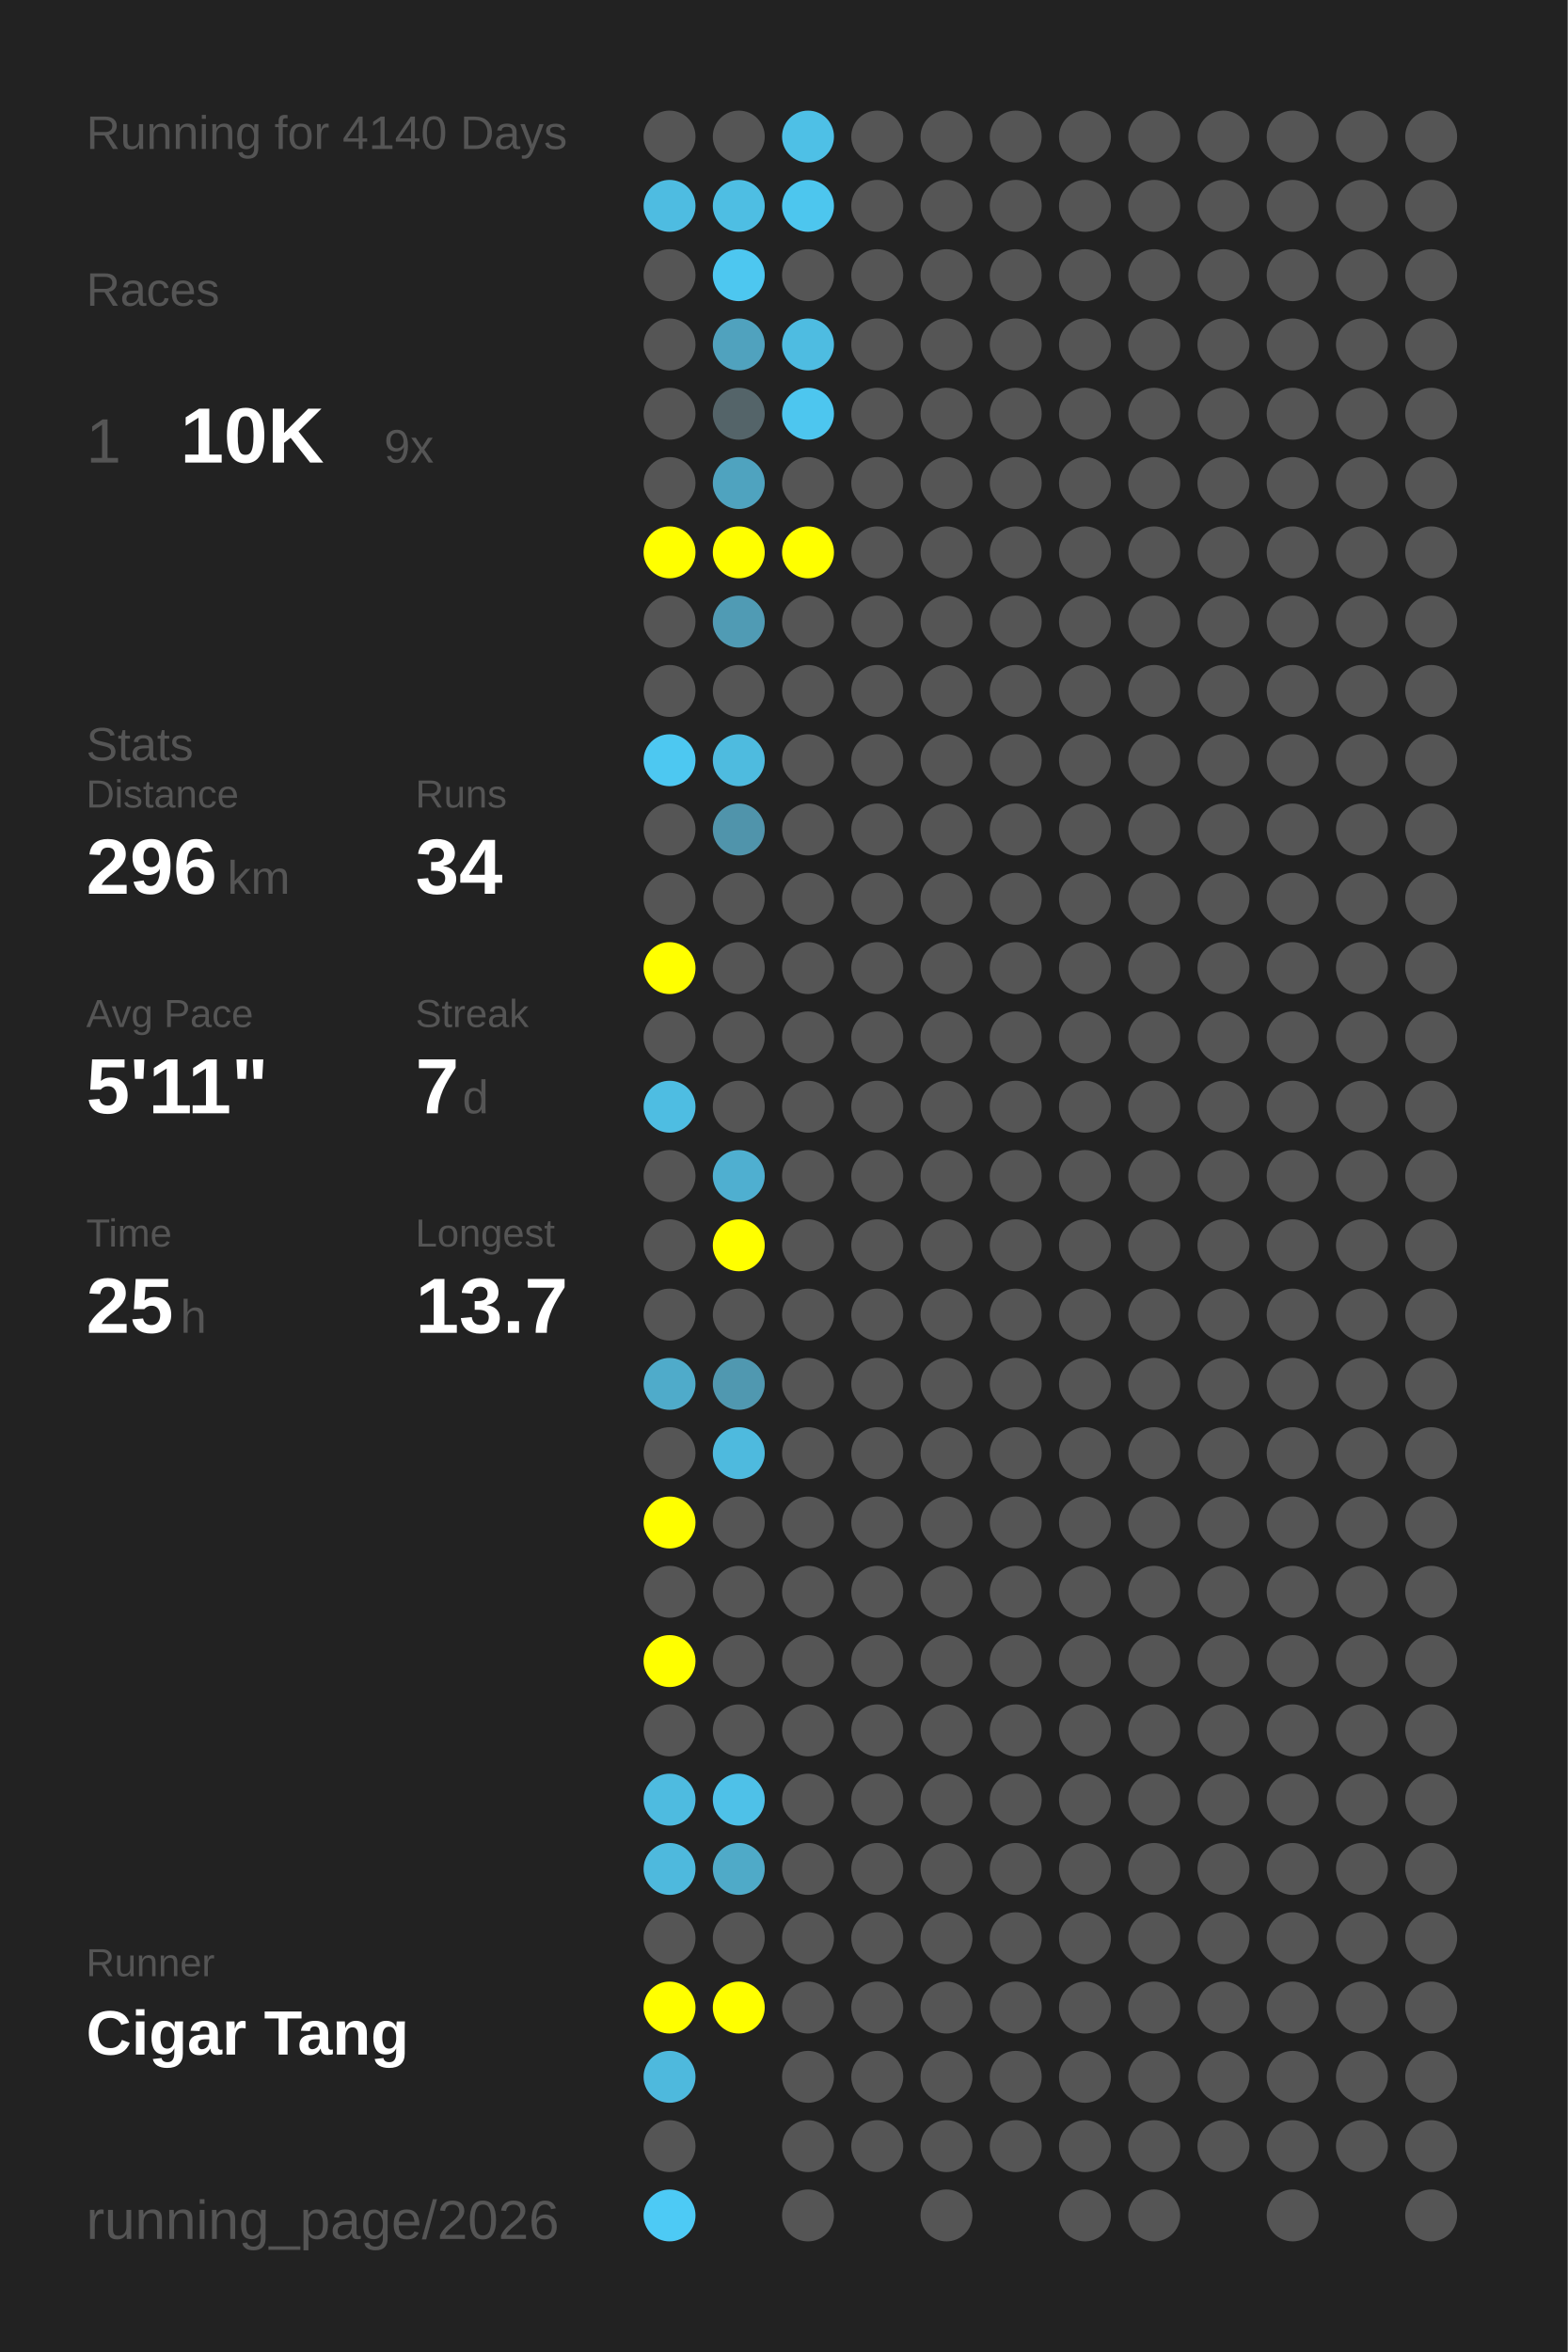
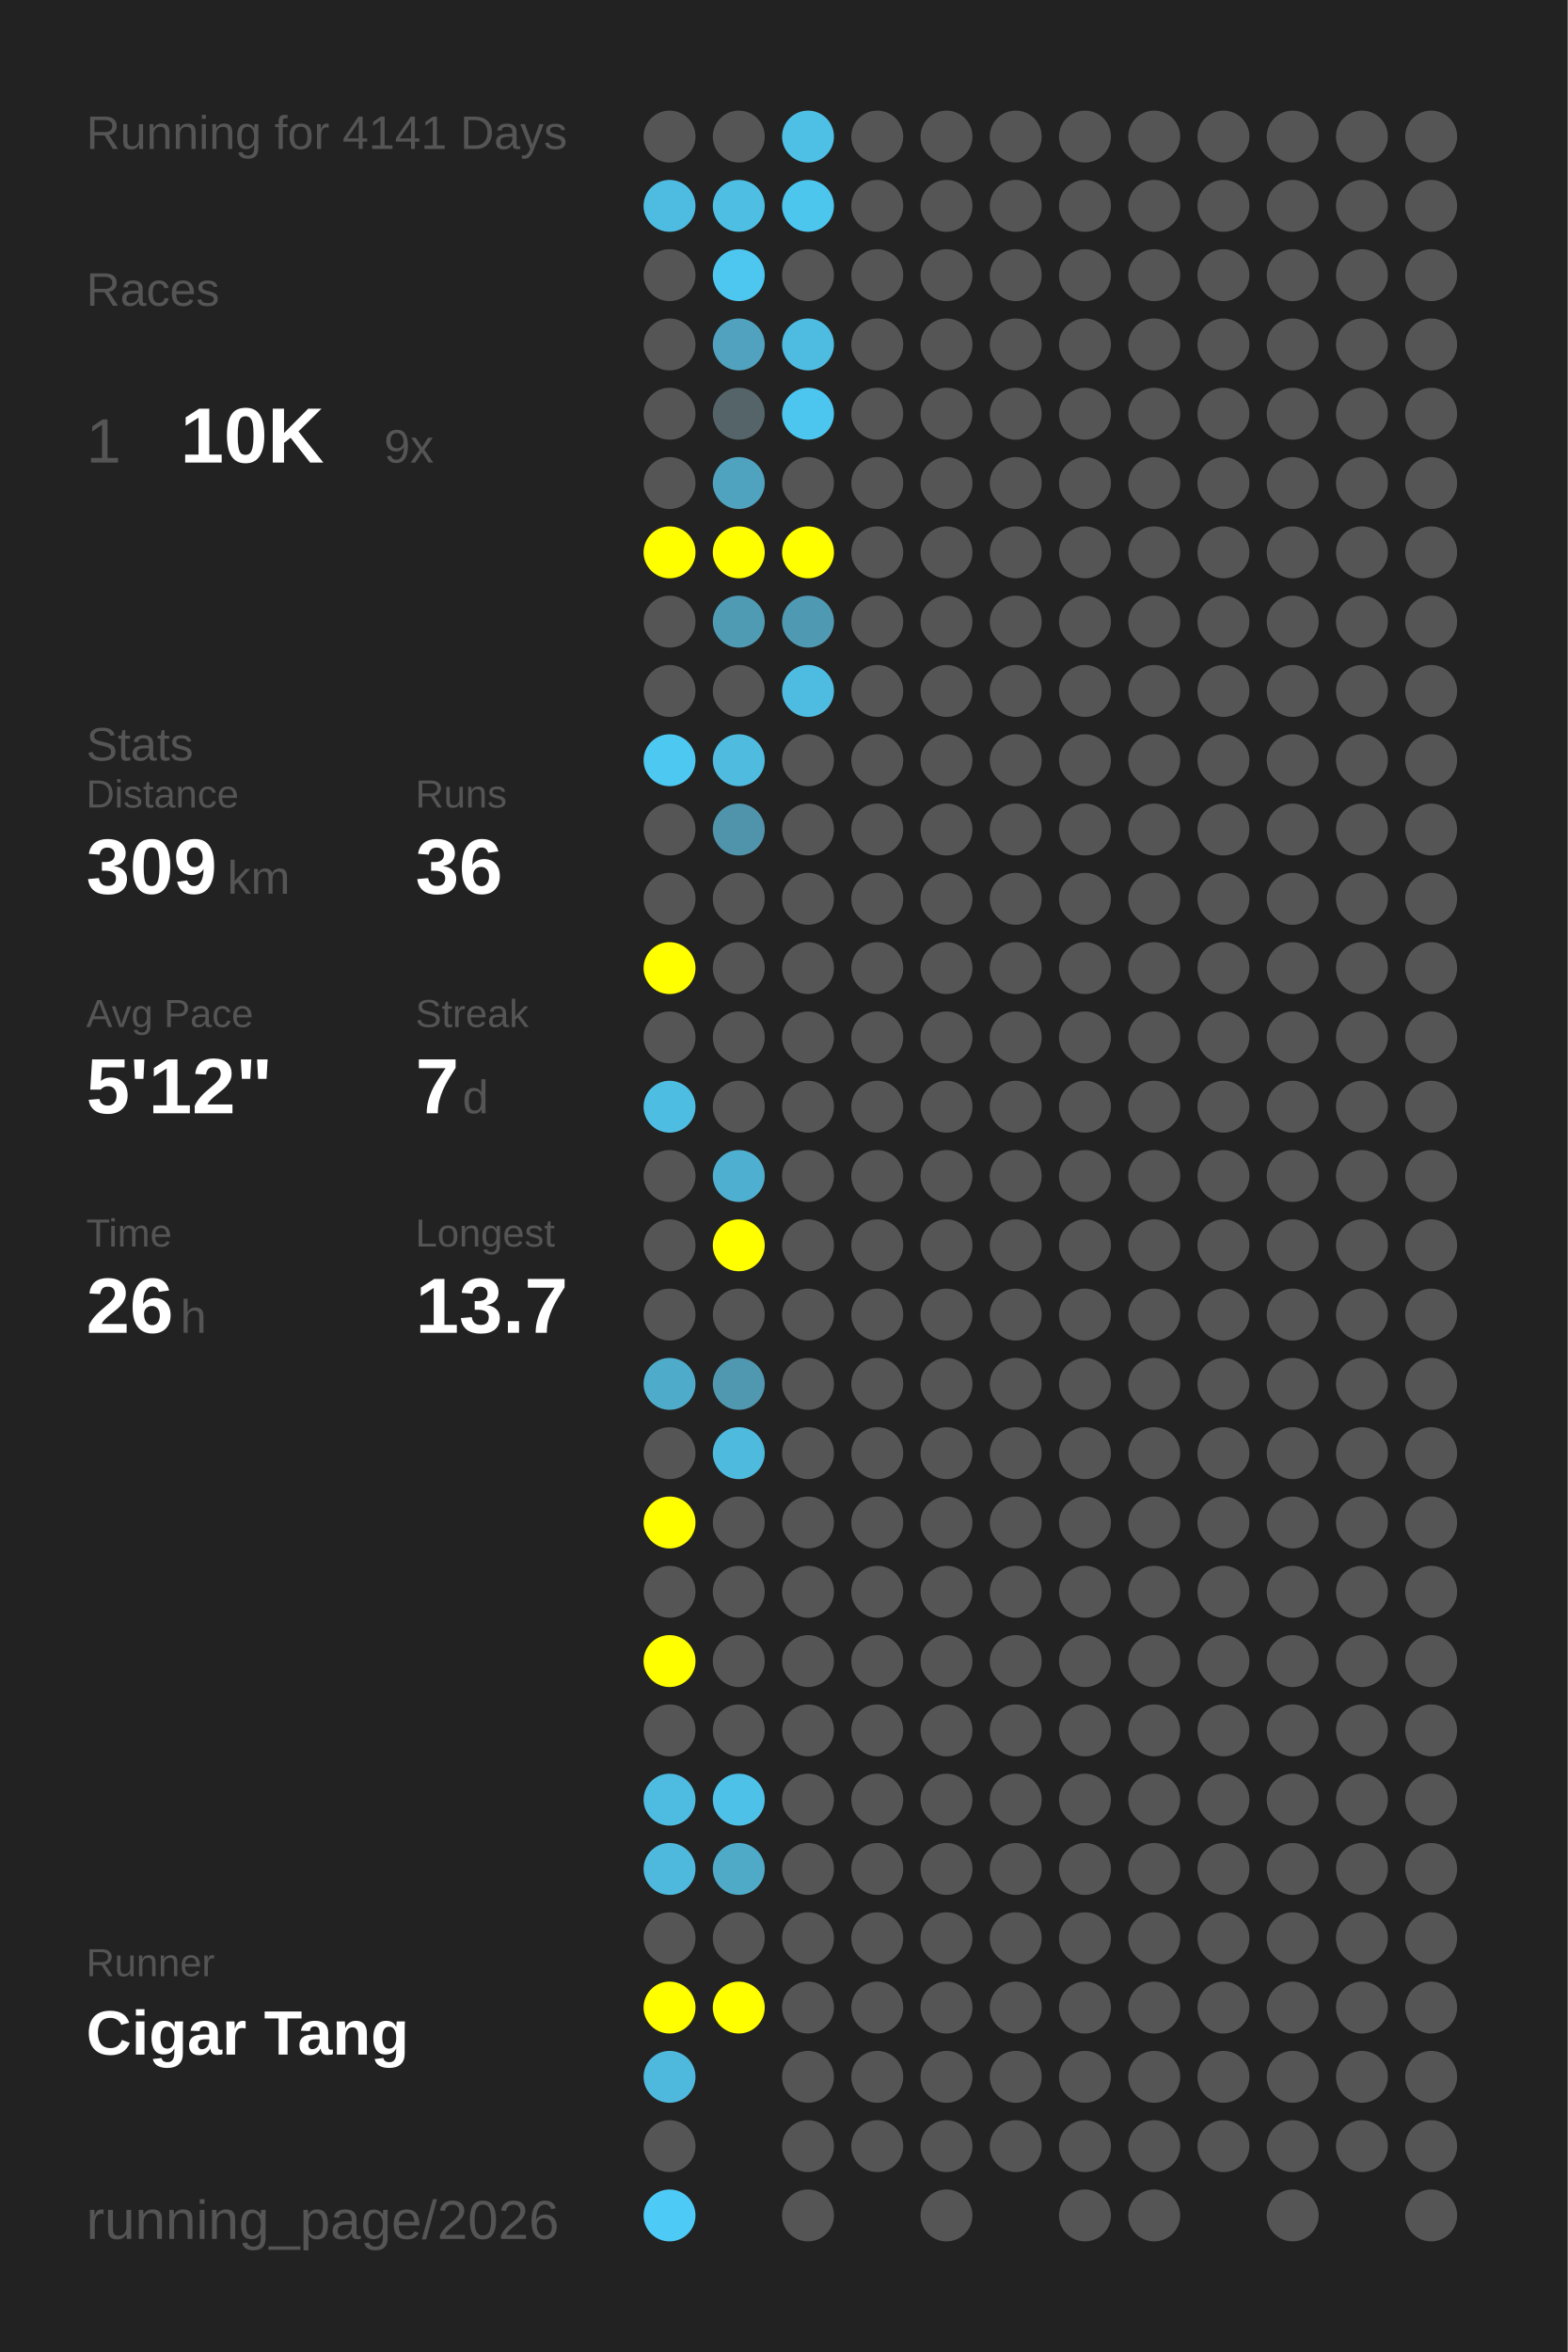
<svg xmlns="http://www.w3.org/2000/svg" baseProfile="full" height="300mm" version="1.1" viewBox="0,0,200,300" width="200mm">
  <defs />
  <rect fill="#222222" height="300" width="200" x="0" y="0" />
-   <text fill="#555555" style="font-size:6px; font-family:Arial;" x="11" y="19">Running for 4140 Days</text>
+   <text fill="#555555" style="font-size:6px; font-family:Arial;" x="11" y="19">Running for 4141 Days</text>
  <text fill="#555555" style="font-size:6px; font-family:Arial;" x="11" y="39">Races</text>
  <text fill="#555555" style="font-size:8px; font-family:Arial;" x="11" y="59">1</text>
  <text fill="#FFFFFF" style="font-size:10px; font-family:Arial; font-weight:bold;" x="23" y="59">10K</text>
  <text fill="#555555" style="font-size:6px; font-family:Arial;" x="49" y="59">9x</text>
  <text fill="#555555" style="font-size:6px; font-family:Arial;" x="11" y="97">Stats</text>
  <text fill="#555555" style="font-size:5px; font-family:Arial;" x="11" y="103">Distance</text>
-   <text fill="#FFFFFF" style="font-size:10px; font-family:Arial; font-weight:bold;" x="11" y="114">296</text>
+   <text fill="#FFFFFF" style="font-size:10px; font-family:Arial; font-weight:bold;" x="11" y="114">309</text>
  <text fill="#555555" style="font-size:6px; font-family:Arial;" x="29" y="114">km</text>
  <text fill="#555555" style="font-size:5px; font-family:Arial;" x="53" y="103">Runs</text>
-   <text fill="#FFFFFF" style="font-size:10px; font-family:Arial; font-weight:bold;" x="53" y="114">34</text>
+   <text fill="#FFFFFF" style="font-size:10px; font-family:Arial; font-weight:bold;" x="53" y="114">36</text>
  <text fill="#555555" style="font-size:5px; font-family:Arial;" x="11" y="131">Avg Pace</text>
-   <text fill="#FFFFFF" style="font-size:10px; font-family:Arial; font-weight:bold;" x="11" y="142">5'11"</text>
+   <text fill="#FFFFFF" style="font-size:10px; font-family:Arial; font-weight:bold;" x="11" y="142">5'12"</text>
  <text fill="#555555" style="font-size:5px; font-family:Arial;" x="53" y="131">Streak</text>
  <text fill="#FFFFFF" style="font-size:10px; font-family:Arial; font-weight:bold;" x="53" y="142">7</text>
  <text fill="#555555" style="font-size:6px; font-family:Arial;" x="59" y="142">d</text>
  <text fill="#555555" style="font-size:5px; font-family:Arial;" x="11" y="159">Time</text>
-   <text fill="#FFFFFF" style="font-size:10px; font-family:Arial; font-weight:bold;" x="11" y="170">25</text>
+   <text fill="#FFFFFF" style="font-size:10px; font-family:Arial; font-weight:bold;" x="11" y="170">26</text>
  <text fill="#555555" style="font-size:6px; font-family:Arial;" x="23" y="170">h</text>
  <text fill="#555555" style="font-size:5px; font-family:Arial;" x="53" y="159">Longest</text>
  <text fill="#FFFFFF" style="font-size:10px; font-family:Arial; font-weight:bold;" x="53" y="170">13.7</text>
  <text fill="#555555" style="font-size:5px; font-family:Arial;" x="11" y="252.065">Runner</text>
  <text fill="#FFFFFF" style="font-size:8px; font-family:Arial; font-weight:bold;" x="11" y="262.065">Cigar Tang</text>
  <text fill="#555555" style="font-size:7px; font-family:Arial;" x="11" y="285.581">running_page/2026</text>
  <circle cx="85.417" cy="17.419" fill="#555555" r="3.312" />
  <circle cx="85.417" cy="26.258" fill="#4ebce1" r="3.312" />
  <circle cx="85.417" cy="35.097" fill="#555555" r="3.312" />
  <circle cx="85.417" cy="43.935" fill="#555555" r="3.312" />
  <circle cx="85.417" cy="52.774" fill="#555555" r="3.312" />
  <circle cx="85.417" cy="61.613" fill="#555555" r="3.312" />
  <circle cx="85.417" cy="70.452" fill="#FFFF00" r="3.312" />
  <circle cx="85.417" cy="79.29" fill="#555555" r="3.312" />
  <circle cx="85.417" cy="88.129" fill="#555555" r="3.312" />
  <circle cx="85.417" cy="96.968" fill="#4dc8f1" r="3.312" />
  <circle cx="85.417" cy="105.806" fill="#555555" r="3.312" />
  <circle cx="85.417" cy="114.645" fill="#555555" r="3.312" />
  <circle cx="85.417" cy="123.484" fill="#FFFF00" r="3.312" />
  <circle cx="85.417" cy="132.323" fill="#555555" r="3.312" />
  <circle cx="85.417" cy="141.161" fill="#4ebde2" r="3.312" />
  <circle cx="85.417" cy="150" fill="#555555" r="3.312" />
  <circle cx="85.417" cy="158.839" fill="#555555" r="3.312" />
  <circle cx="85.417" cy="167.677" fill="#555555" r="3.312" />
  <circle cx="85.417" cy="176.516" fill="#4fabca" r="3.312" />
  <circle cx="85.417" cy="185.355" fill="#555555" r="3.312" />
  <circle cx="85.417" cy="194.194" fill="#FFFF00" r="3.312" />
  <circle cx="85.417" cy="203.032" fill="#555555" r="3.312" />
  <circle cx="85.417" cy="211.871" fill="#FFFF00" r="3.312" />
  <circle cx="85.417" cy="220.71" fill="#555555" r="3.312" />
  <circle cx="85.417" cy="229.548" fill="#4ebbe0" r="3.312" />
  <circle cx="85.417" cy="238.387" fill="#4eb9dd" r="3.312" />
  <circle cx="85.417" cy="247.226" fill="#555555" r="3.312" />
  <circle cx="85.417" cy="256.065" fill="#FFFF00" r="3.312" />
  <circle cx="85.417" cy="264.903" fill="#4eb9dd" r="3.312" />
  <circle cx="85.417" cy="273.742" fill="#555555" r="3.312" />
  <circle cx="85.417" cy="282.581" fill="#4dcaf5" r="3.312" />
  <circle cx="94.25" cy="17.419" fill="#555555" r="3.312" />
  <circle cx="94.25" cy="26.258" fill="#4ebee3" r="3.312" />
  <circle cx="94.25" cy="35.097" fill="#4dc7f0" r="3.312" />
  <circle cx="94.25" cy="43.935" fill="#50a2be" r="3.312" />
  <circle cx="94.25" cy="52.774" fill="#546469" r="3.312" />
  <circle cx="94.25" cy="61.613" fill="#4fa3bf" r="3.312" />
  <circle cx="94.25" cy="70.452" fill="#FFFF00" r="3.312" />
  <circle cx="94.25" cy="79.29" fill="#509bb4" r="3.312" />
  <circle cx="94.25" cy="88.129" fill="#555555" r="3.312" />
  <circle cx="94.25" cy="96.968" fill="#4ebbdf" r="3.312" />
  <circle cx="94.25" cy="105.806" fill="#5094ab" r="3.312" />
  <circle cx="94.25" cy="114.645" fill="#555555" r="3.312" />
  <circle cx="94.25" cy="123.484" fill="#555555" r="3.312" />
  <circle cx="94.25" cy="132.323" fill="#555555" r="3.312" />
  <circle cx="94.25" cy="141.161" fill="#555555" r="3.312" />
  <circle cx="94.25" cy="150" fill="#4fafd0" r="3.312" />
  <circle cx="94.25" cy="158.839" fill="#FFFF00" r="3.312" />
  <circle cx="94.25" cy="167.677" fill="#555555" r="3.312" />
  <circle cx="94.25" cy="176.516" fill="#5098b0" r="3.312" />
  <circle cx="94.25" cy="185.355" fill="#4ebade" r="3.312" />
  <circle cx="94.25" cy="194.194" fill="#555555" r="3.312" />
  <circle cx="94.25" cy="203.032" fill="#555555" r="3.312" />
  <circle cx="94.25" cy="211.871" fill="#555555" r="3.312" />
  <circle cx="94.25" cy="220.71" fill="#555555" r="3.312" />
  <circle cx="94.25" cy="229.548" fill="#4ec1e8" r="3.312" />
  <circle cx="94.25" cy="238.387" fill="#4faac8" r="3.312" />
  <circle cx="94.25" cy="247.226" fill="#555555" r="3.312" />
  <circle cx="94.25" cy="256.065" fill="#FFFF00" r="3.312" />
  <circle cx="103.083" cy="17.419" fill="#4ec0e6" r="3.312" />
  <circle cx="103.083" cy="26.258" fill="#4dc6ee" r="3.312" />
  <circle cx="103.083" cy="35.097" fill="#555555" r="3.312" />
  <circle cx="103.083" cy="43.935" fill="#4ebce1" r="3.312" />
  <circle cx="103.083" cy="52.774" fill="#4dc6ef" r="3.312" />
  <circle cx="103.083" cy="61.613" fill="#555555" r="3.312" />
  <circle cx="103.083" cy="70.452" fill="#FFFF00" r="3.312" />
-   <circle cx="103.083" cy="79.29" fill="#555555" r="3.312" />
-   <circle cx="103.083" cy="88.129" fill="#555555" r="3.312" />
+   <circle cx="103.083" cy="79.29" fill="#5099b2" r="3.312" />
+   <circle cx="103.083" cy="88.129" fill="#4ebce1" r="3.312" />
  <circle cx="103.083" cy="96.968" fill="#555555" r="3.312" />
  <circle cx="103.083" cy="105.806" fill="#555555" r="3.312" />
  <circle cx="103.083" cy="114.645" fill="#555555" r="3.312" />
  <circle cx="103.083" cy="123.484" fill="#555555" r="3.312" />
  <circle cx="103.083" cy="132.323" fill="#555555" r="3.312" />
  <circle cx="103.083" cy="141.161" fill="#555555" r="3.312" />
  <circle cx="103.083" cy="150" fill="#555555" r="3.312" />
  <circle cx="103.083" cy="158.839" fill="#555555" r="3.312" />
  <circle cx="103.083" cy="167.677" fill="#555555" r="3.312" />
  <circle cx="103.083" cy="176.516" fill="#555555" r="3.312" />
  <circle cx="103.083" cy="185.355" fill="#555555" r="3.312" />
  <circle cx="103.083" cy="194.194" fill="#555555" r="3.312" />
  <circle cx="103.083" cy="203.032" fill="#555555" r="3.312" />
  <circle cx="103.083" cy="211.871" fill="#555555" r="3.312" />
  <circle cx="103.083" cy="220.71" fill="#555555" r="3.312" />
  <circle cx="103.083" cy="229.548" fill="#555555" r="3.312" />
  <circle cx="103.083" cy="238.387" fill="#555555" r="3.312" />
  <circle cx="103.083" cy="247.226" fill="#555555" r="3.312" />
  <circle cx="103.083" cy="256.065" fill="#555555" r="3.312" />
  <circle cx="103.083" cy="264.903" fill="#555555" r="3.312" />
  <circle cx="103.083" cy="273.742" fill="#555555" r="3.312" />
  <circle cx="103.083" cy="282.581" fill="#555555" r="3.312" />
  <circle cx="111.917" cy="17.419" fill="#555555" r="3.312" />
  <circle cx="111.917" cy="26.258" fill="#555555" r="3.312" />
  <circle cx="111.917" cy="35.097" fill="#555555" r="3.312" />
  <circle cx="111.917" cy="43.935" fill="#555555" r="3.312" />
  <circle cx="111.917" cy="52.774" fill="#555555" r="3.312" />
  <circle cx="111.917" cy="61.613" fill="#555555" r="3.312" />
  <circle cx="111.917" cy="70.452" fill="#555555" r="3.312" />
  <circle cx="111.917" cy="79.29" fill="#555555" r="3.312" />
  <circle cx="111.917" cy="88.129" fill="#555555" r="3.312" />
  <circle cx="111.917" cy="96.968" fill="#555555" r="3.312" />
  <circle cx="111.917" cy="105.806" fill="#555555" r="3.312" />
  <circle cx="111.917" cy="114.645" fill="#555555" r="3.312" />
  <circle cx="111.917" cy="123.484" fill="#555555" r="3.312" />
  <circle cx="111.917" cy="132.323" fill="#555555" r="3.312" />
  <circle cx="111.917" cy="141.161" fill="#555555" r="3.312" />
  <circle cx="111.917" cy="150" fill="#555555" r="3.312" />
  <circle cx="111.917" cy="158.839" fill="#555555" r="3.312" />
  <circle cx="111.917" cy="167.677" fill="#555555" r="3.312" />
  <circle cx="111.917" cy="176.516" fill="#555555" r="3.312" />
  <circle cx="111.917" cy="185.355" fill="#555555" r="3.312" />
  <circle cx="111.917" cy="194.194" fill="#555555" r="3.312" />
  <circle cx="111.917" cy="203.032" fill="#555555" r="3.312" />
  <circle cx="111.917" cy="211.871" fill="#555555" r="3.312" />
  <circle cx="111.917" cy="220.71" fill="#555555" r="3.312" />
  <circle cx="111.917" cy="229.548" fill="#555555" r="3.312" />
  <circle cx="111.917" cy="238.387" fill="#555555" r="3.312" />
  <circle cx="111.917" cy="247.226" fill="#555555" r="3.312" />
  <circle cx="111.917" cy="256.065" fill="#555555" r="3.312" />
  <circle cx="111.917" cy="264.903" fill="#555555" r="3.312" />
  <circle cx="111.917" cy="273.742" fill="#555555" r="3.312" />
  <circle cx="120.75" cy="17.419" fill="#555555" r="3.312" />
  <circle cx="120.75" cy="26.258" fill="#555555" r="3.312" />
  <circle cx="120.75" cy="35.097" fill="#555555" r="3.312" />
  <circle cx="120.75" cy="43.935" fill="#555555" r="3.312" />
  <circle cx="120.75" cy="52.774" fill="#555555" r="3.312" />
  <circle cx="120.75" cy="61.613" fill="#555555" r="3.312" />
  <circle cx="120.75" cy="70.452" fill="#555555" r="3.312" />
  <circle cx="120.75" cy="79.29" fill="#555555" r="3.312" />
  <circle cx="120.75" cy="88.129" fill="#555555" r="3.312" />
  <circle cx="120.75" cy="96.968" fill="#555555" r="3.312" />
  <circle cx="120.75" cy="105.806" fill="#555555" r="3.312" />
  <circle cx="120.75" cy="114.645" fill="#555555" r="3.312" />
  <circle cx="120.75" cy="123.484" fill="#555555" r="3.312" />
  <circle cx="120.75" cy="132.323" fill="#555555" r="3.312" />
  <circle cx="120.75" cy="141.161" fill="#555555" r="3.312" />
  <circle cx="120.75" cy="150" fill="#555555" r="3.312" />
  <circle cx="120.75" cy="158.839" fill="#555555" r="3.312" />
  <circle cx="120.75" cy="167.677" fill="#555555" r="3.312" />
  <circle cx="120.75" cy="176.516" fill="#555555" r="3.312" />
  <circle cx="120.75" cy="185.355" fill="#555555" r="3.312" />
  <circle cx="120.75" cy="194.194" fill="#555555" r="3.312" />
  <circle cx="120.75" cy="203.032" fill="#555555" r="3.312" />
  <circle cx="120.75" cy="211.871" fill="#555555" r="3.312" />
  <circle cx="120.75" cy="220.71" fill="#555555" r="3.312" />
  <circle cx="120.75" cy="229.548" fill="#555555" r="3.312" />
  <circle cx="120.75" cy="238.387" fill="#555555" r="3.312" />
  <circle cx="120.75" cy="247.226" fill="#555555" r="3.312" />
  <circle cx="120.75" cy="256.065" fill="#555555" r="3.312" />
  <circle cx="120.75" cy="264.903" fill="#555555" r="3.312" />
  <circle cx="120.75" cy="273.742" fill="#555555" r="3.312" />
  <circle cx="120.75" cy="282.581" fill="#555555" r="3.312" />
  <circle cx="129.583" cy="17.419" fill="#555555" r="3.312" />
  <circle cx="129.583" cy="26.258" fill="#555555" r="3.312" />
  <circle cx="129.583" cy="35.097" fill="#555555" r="3.312" />
  <circle cx="129.583" cy="43.935" fill="#555555" r="3.312" />
  <circle cx="129.583" cy="52.774" fill="#555555" r="3.312" />
  <circle cx="129.583" cy="61.613" fill="#555555" r="3.312" />
  <circle cx="129.583" cy="70.452" fill="#555555" r="3.312" />
  <circle cx="129.583" cy="79.29" fill="#555555" r="3.312" />
  <circle cx="129.583" cy="88.129" fill="#555555" r="3.312" />
  <circle cx="129.583" cy="96.968" fill="#555555" r="3.312" />
  <circle cx="129.583" cy="105.806" fill="#555555" r="3.312" />
  <circle cx="129.583" cy="114.645" fill="#555555" r="3.312" />
  <circle cx="129.583" cy="123.484" fill="#555555" r="3.312" />
  <circle cx="129.583" cy="132.323" fill="#555555" r="3.312" />
  <circle cx="129.583" cy="141.161" fill="#555555" r="3.312" />
  <circle cx="129.583" cy="150" fill="#555555" r="3.312" />
  <circle cx="129.583" cy="158.839" fill="#555555" r="3.312" />
  <circle cx="129.583" cy="167.677" fill="#555555" r="3.312" />
  <circle cx="129.583" cy="176.516" fill="#555555" r="3.312" />
  <circle cx="129.583" cy="185.355" fill="#555555" r="3.312" />
  <circle cx="129.583" cy="194.194" fill="#555555" r="3.312" />
  <circle cx="129.583" cy="203.032" fill="#555555" r="3.312" />
  <circle cx="129.583" cy="211.871" fill="#555555" r="3.312" />
  <circle cx="129.583" cy="220.71" fill="#555555" r="3.312" />
  <circle cx="129.583" cy="229.548" fill="#555555" r="3.312" />
  <circle cx="129.583" cy="238.387" fill="#555555" r="3.312" />
  <circle cx="129.583" cy="247.226" fill="#555555" r="3.312" />
  <circle cx="129.583" cy="256.065" fill="#555555" r="3.312" />
  <circle cx="129.583" cy="264.903" fill="#555555" r="3.312" />
  <circle cx="129.583" cy="273.742" fill="#555555" r="3.312" />
  <circle cx="138.417" cy="17.419" fill="#555555" r="3.312" />
  <circle cx="138.417" cy="26.258" fill="#555555" r="3.312" />
  <circle cx="138.417" cy="35.097" fill="#555555" r="3.312" />
  <circle cx="138.417" cy="43.935" fill="#555555" r="3.312" />
  <circle cx="138.417" cy="52.774" fill="#555555" r="3.312" />
  <circle cx="138.417" cy="61.613" fill="#555555" r="3.312" />
  <circle cx="138.417" cy="70.452" fill="#555555" r="3.312" />
  <circle cx="138.417" cy="79.29" fill="#555555" r="3.312" />
  <circle cx="138.417" cy="88.129" fill="#555555" r="3.312" />
  <circle cx="138.417" cy="96.968" fill="#555555" r="3.312" />
  <circle cx="138.417" cy="105.806" fill="#555555" r="3.312" />
  <circle cx="138.417" cy="114.645" fill="#555555" r="3.312" />
  <circle cx="138.417" cy="123.484" fill="#555555" r="3.312" />
  <circle cx="138.417" cy="132.323" fill="#555555" r="3.312" />
  <circle cx="138.417" cy="141.161" fill="#555555" r="3.312" />
  <circle cx="138.417" cy="150" fill="#555555" r="3.312" />
  <circle cx="138.417" cy="158.839" fill="#555555" r="3.312" />
  <circle cx="138.417" cy="167.677" fill="#555555" r="3.312" />
  <circle cx="138.417" cy="176.516" fill="#555555" r="3.312" />
  <circle cx="138.417" cy="185.355" fill="#555555" r="3.312" />
  <circle cx="138.417" cy="194.194" fill="#555555" r="3.312" />
  <circle cx="138.417" cy="203.032" fill="#555555" r="3.312" />
  <circle cx="138.417" cy="211.871" fill="#555555" r="3.312" />
  <circle cx="138.417" cy="220.71" fill="#555555" r="3.312" />
  <circle cx="138.417" cy="229.548" fill="#555555" r="3.312" />
  <circle cx="138.417" cy="238.387" fill="#555555" r="3.312" />
  <circle cx="138.417" cy="247.226" fill="#555555" r="3.312" />
  <circle cx="138.417" cy="256.065" fill="#555555" r="3.312" />
  <circle cx="138.417" cy="264.903" fill="#555555" r="3.312" />
  <circle cx="138.417" cy="273.742" fill="#555555" r="3.312" />
  <circle cx="138.417" cy="282.581" fill="#555555" r="3.312" />
  <circle cx="147.25" cy="17.419" fill="#555555" r="3.312" />
  <circle cx="147.25" cy="26.258" fill="#555555" r="3.312" />
  <circle cx="147.25" cy="35.097" fill="#555555" r="3.312" />
  <circle cx="147.25" cy="43.935" fill="#555555" r="3.312" />
  <circle cx="147.25" cy="52.774" fill="#555555" r="3.312" />
  <circle cx="147.25" cy="61.613" fill="#555555" r="3.312" />
  <circle cx="147.25" cy="70.452" fill="#555555" r="3.312" />
  <circle cx="147.25" cy="79.29" fill="#555555" r="3.312" />
  <circle cx="147.25" cy="88.129" fill="#555555" r="3.312" />
  <circle cx="147.25" cy="96.968" fill="#555555" r="3.312" />
  <circle cx="147.25" cy="105.806" fill="#555555" r="3.312" />
  <circle cx="147.25" cy="114.645" fill="#555555" r="3.312" />
  <circle cx="147.25" cy="123.484" fill="#555555" r="3.312" />
  <circle cx="147.25" cy="132.323" fill="#555555" r="3.312" />
  <circle cx="147.25" cy="141.161" fill="#555555" r="3.312" />
  <circle cx="147.25" cy="150" fill="#555555" r="3.312" />
  <circle cx="147.25" cy="158.839" fill="#555555" r="3.312" />
  <circle cx="147.25" cy="167.677" fill="#555555" r="3.312" />
  <circle cx="147.25" cy="176.516" fill="#555555" r="3.312" />
  <circle cx="147.25" cy="185.355" fill="#555555" r="3.312" />
  <circle cx="147.25" cy="194.194" fill="#555555" r="3.312" />
  <circle cx="147.25" cy="203.032" fill="#555555" r="3.312" />
  <circle cx="147.25" cy="211.871" fill="#555555" r="3.312" />
  <circle cx="147.25" cy="220.71" fill="#555555" r="3.312" />
  <circle cx="147.25" cy="229.548" fill="#555555" r="3.312" />
  <circle cx="147.25" cy="238.387" fill="#555555" r="3.312" />
  <circle cx="147.25" cy="247.226" fill="#555555" r="3.312" />
  <circle cx="147.25" cy="256.065" fill="#555555" r="3.312" />
  <circle cx="147.25" cy="264.903" fill="#555555" r="3.312" />
  <circle cx="147.25" cy="273.742" fill="#555555" r="3.312" />
  <circle cx="147.25" cy="282.581" fill="#555555" r="3.312" />
  <circle cx="156.083" cy="17.419" fill="#555555" r="3.312" />
  <circle cx="156.083" cy="26.258" fill="#555555" r="3.312" />
  <circle cx="156.083" cy="35.097" fill="#555555" r="3.312" />
  <circle cx="156.083" cy="43.935" fill="#555555" r="3.312" />
  <circle cx="156.083" cy="52.774" fill="#555555" r="3.312" />
  <circle cx="156.083" cy="61.613" fill="#555555" r="3.312" />
  <circle cx="156.083" cy="70.452" fill="#555555" r="3.312" />
  <circle cx="156.083" cy="79.29" fill="#555555" r="3.312" />
  <circle cx="156.083" cy="88.129" fill="#555555" r="3.312" />
  <circle cx="156.083" cy="96.968" fill="#555555" r="3.312" />
  <circle cx="156.083" cy="105.806" fill="#555555" r="3.312" />
  <circle cx="156.083" cy="114.645" fill="#555555" r="3.312" />
  <circle cx="156.083" cy="123.484" fill="#555555" r="3.312" />
  <circle cx="156.083" cy="132.323" fill="#555555" r="3.312" />
  <circle cx="156.083" cy="141.161" fill="#555555" r="3.312" />
  <circle cx="156.083" cy="150" fill="#555555" r="3.312" />
  <circle cx="156.083" cy="158.839" fill="#555555" r="3.312" />
  <circle cx="156.083" cy="167.677" fill="#555555" r="3.312" />
  <circle cx="156.083" cy="176.516" fill="#555555" r="3.312" />
  <circle cx="156.083" cy="185.355" fill="#555555" r="3.312" />
  <circle cx="156.083" cy="194.194" fill="#555555" r="3.312" />
  <circle cx="156.083" cy="203.032" fill="#555555" r="3.312" />
  <circle cx="156.083" cy="211.871" fill="#555555" r="3.312" />
  <circle cx="156.083" cy="220.71" fill="#555555" r="3.312" />
  <circle cx="156.083" cy="229.548" fill="#555555" r="3.312" />
  <circle cx="156.083" cy="238.387" fill="#555555" r="3.312" />
  <circle cx="156.083" cy="247.226" fill="#555555" r="3.312" />
  <circle cx="156.083" cy="256.065" fill="#555555" r="3.312" />
  <circle cx="156.083" cy="264.903" fill="#555555" r="3.312" />
  <circle cx="156.083" cy="273.742" fill="#555555" r="3.312" />
  <circle cx="164.917" cy="17.419" fill="#555555" r="3.312" />
  <circle cx="164.917" cy="26.258" fill="#555555" r="3.312" />
  <circle cx="164.917" cy="35.097" fill="#555555" r="3.312" />
  <circle cx="164.917" cy="43.935" fill="#555555" r="3.312" />
  <circle cx="164.917" cy="52.774" fill="#555555" r="3.312" />
  <circle cx="164.917" cy="61.613" fill="#555555" r="3.312" />
  <circle cx="164.917" cy="70.452" fill="#555555" r="3.312" />
  <circle cx="164.917" cy="79.29" fill="#555555" r="3.312" />
  <circle cx="164.917" cy="88.129" fill="#555555" r="3.312" />
  <circle cx="164.917" cy="96.968" fill="#555555" r="3.312" />
  <circle cx="164.917" cy="105.806" fill="#555555" r="3.312" />
  <circle cx="164.917" cy="114.645" fill="#555555" r="3.312" />
  <circle cx="164.917" cy="123.484" fill="#555555" r="3.312" />
  <circle cx="164.917" cy="132.323" fill="#555555" r="3.312" />
  <circle cx="164.917" cy="141.161" fill="#555555" r="3.312" />
  <circle cx="164.917" cy="150" fill="#555555" r="3.312" />
  <circle cx="164.917" cy="158.839" fill="#555555" r="3.312" />
  <circle cx="164.917" cy="167.677" fill="#555555" r="3.312" />
  <circle cx="164.917" cy="176.516" fill="#555555" r="3.312" />
  <circle cx="164.917" cy="185.355" fill="#555555" r="3.312" />
  <circle cx="164.917" cy="194.194" fill="#555555" r="3.312" />
  <circle cx="164.917" cy="203.032" fill="#555555" r="3.312" />
  <circle cx="164.917" cy="211.871" fill="#555555" r="3.312" />
  <circle cx="164.917" cy="220.71" fill="#555555" r="3.312" />
  <circle cx="164.917" cy="229.548" fill="#555555" r="3.312" />
  <circle cx="164.917" cy="238.387" fill="#555555" r="3.312" />
  <circle cx="164.917" cy="247.226" fill="#555555" r="3.312" />
  <circle cx="164.917" cy="256.065" fill="#555555" r="3.312" />
  <circle cx="164.917" cy="264.903" fill="#555555" r="3.312" />
  <circle cx="164.917" cy="273.742" fill="#555555" r="3.312" />
  <circle cx="164.917" cy="282.581" fill="#555555" r="3.312" />
  <circle cx="173.75" cy="17.419" fill="#555555" r="3.312" />
  <circle cx="173.75" cy="26.258" fill="#555555" r="3.312" />
  <circle cx="173.75" cy="35.097" fill="#555555" r="3.312" />
  <circle cx="173.75" cy="43.935" fill="#555555" r="3.312" />
  <circle cx="173.75" cy="52.774" fill="#555555" r="3.312" />
  <circle cx="173.75" cy="61.613" fill="#555555" r="3.312" />
  <circle cx="173.75" cy="70.452" fill="#555555" r="3.312" />
  <circle cx="173.75" cy="79.29" fill="#555555" r="3.312" />
  <circle cx="173.75" cy="88.129" fill="#555555" r="3.312" />
  <circle cx="173.75" cy="96.968" fill="#555555" r="3.312" />
  <circle cx="173.75" cy="105.806" fill="#555555" r="3.312" />
  <circle cx="173.75" cy="114.645" fill="#555555" r="3.312" />
  <circle cx="173.75" cy="123.484" fill="#555555" r="3.312" />
  <circle cx="173.75" cy="132.323" fill="#555555" r="3.312" />
  <circle cx="173.75" cy="141.161" fill="#555555" r="3.312" />
  <circle cx="173.75" cy="150" fill="#555555" r="3.312" />
  <circle cx="173.75" cy="158.839" fill="#555555" r="3.312" />
  <circle cx="173.75" cy="167.677" fill="#555555" r="3.312" />
  <circle cx="173.75" cy="176.516" fill="#555555" r="3.312" />
  <circle cx="173.75" cy="185.355" fill="#555555" r="3.312" />
  <circle cx="173.75" cy="194.194" fill="#555555" r="3.312" />
  <circle cx="173.75" cy="203.032" fill="#555555" r="3.312" />
  <circle cx="173.75" cy="211.871" fill="#555555" r="3.312" />
  <circle cx="173.75" cy="220.71" fill="#555555" r="3.312" />
  <circle cx="173.75" cy="229.548" fill="#555555" r="3.312" />
  <circle cx="173.75" cy="238.387" fill="#555555" r="3.312" />
  <circle cx="173.75" cy="247.226" fill="#555555" r="3.312" />
  <circle cx="173.75" cy="256.065" fill="#555555" r="3.312" />
  <circle cx="173.75" cy="264.903" fill="#555555" r="3.312" />
  <circle cx="173.75" cy="273.742" fill="#555555" r="3.312" />
  <circle cx="182.583" cy="17.419" fill="#555555" r="3.312" />
  <circle cx="182.583" cy="26.258" fill="#555555" r="3.312" />
  <circle cx="182.583" cy="35.097" fill="#555555" r="3.312" />
  <circle cx="182.583" cy="43.935" fill="#555555" r="3.312" />
  <circle cx="182.583" cy="52.774" fill="#555555" r="3.312" />
  <circle cx="182.583" cy="61.613" fill="#555555" r="3.312" />
  <circle cx="182.583" cy="70.452" fill="#555555" r="3.312" />
  <circle cx="182.583" cy="79.29" fill="#555555" r="3.312" />
  <circle cx="182.583" cy="88.129" fill="#555555" r="3.312" />
  <circle cx="182.583" cy="96.968" fill="#555555" r="3.312" />
  <circle cx="182.583" cy="105.806" fill="#555555" r="3.312" />
  <circle cx="182.583" cy="114.645" fill="#555555" r="3.312" />
  <circle cx="182.583" cy="123.484" fill="#555555" r="3.312" />
  <circle cx="182.583" cy="132.323" fill="#555555" r="3.312" />
  <circle cx="182.583" cy="141.161" fill="#555555" r="3.312" />
  <circle cx="182.583" cy="150" fill="#555555" r="3.312" />
  <circle cx="182.583" cy="158.839" fill="#555555" r="3.312" />
  <circle cx="182.583" cy="167.677" fill="#555555" r="3.312" />
  <circle cx="182.583" cy="176.516" fill="#555555" r="3.312" />
  <circle cx="182.583" cy="185.355" fill="#555555" r="3.312" />
  <circle cx="182.583" cy="194.194" fill="#555555" r="3.312" />
  <circle cx="182.583" cy="203.032" fill="#555555" r="3.312" />
  <circle cx="182.583" cy="211.871" fill="#555555" r="3.312" />
  <circle cx="182.583" cy="220.71" fill="#555555" r="3.312" />
  <circle cx="182.583" cy="229.548" fill="#555555" r="3.312" />
  <circle cx="182.583" cy="238.387" fill="#555555" r="3.312" />
  <circle cx="182.583" cy="247.226" fill="#555555" r="3.312" />
  <circle cx="182.583" cy="256.065" fill="#555555" r="3.312" />
  <circle cx="182.583" cy="264.903" fill="#555555" r="3.312" />
  <circle cx="182.583" cy="273.742" fill="#555555" r="3.312" />
  <circle cx="182.583" cy="282.581" fill="#555555" r="3.312" />
</svg>
